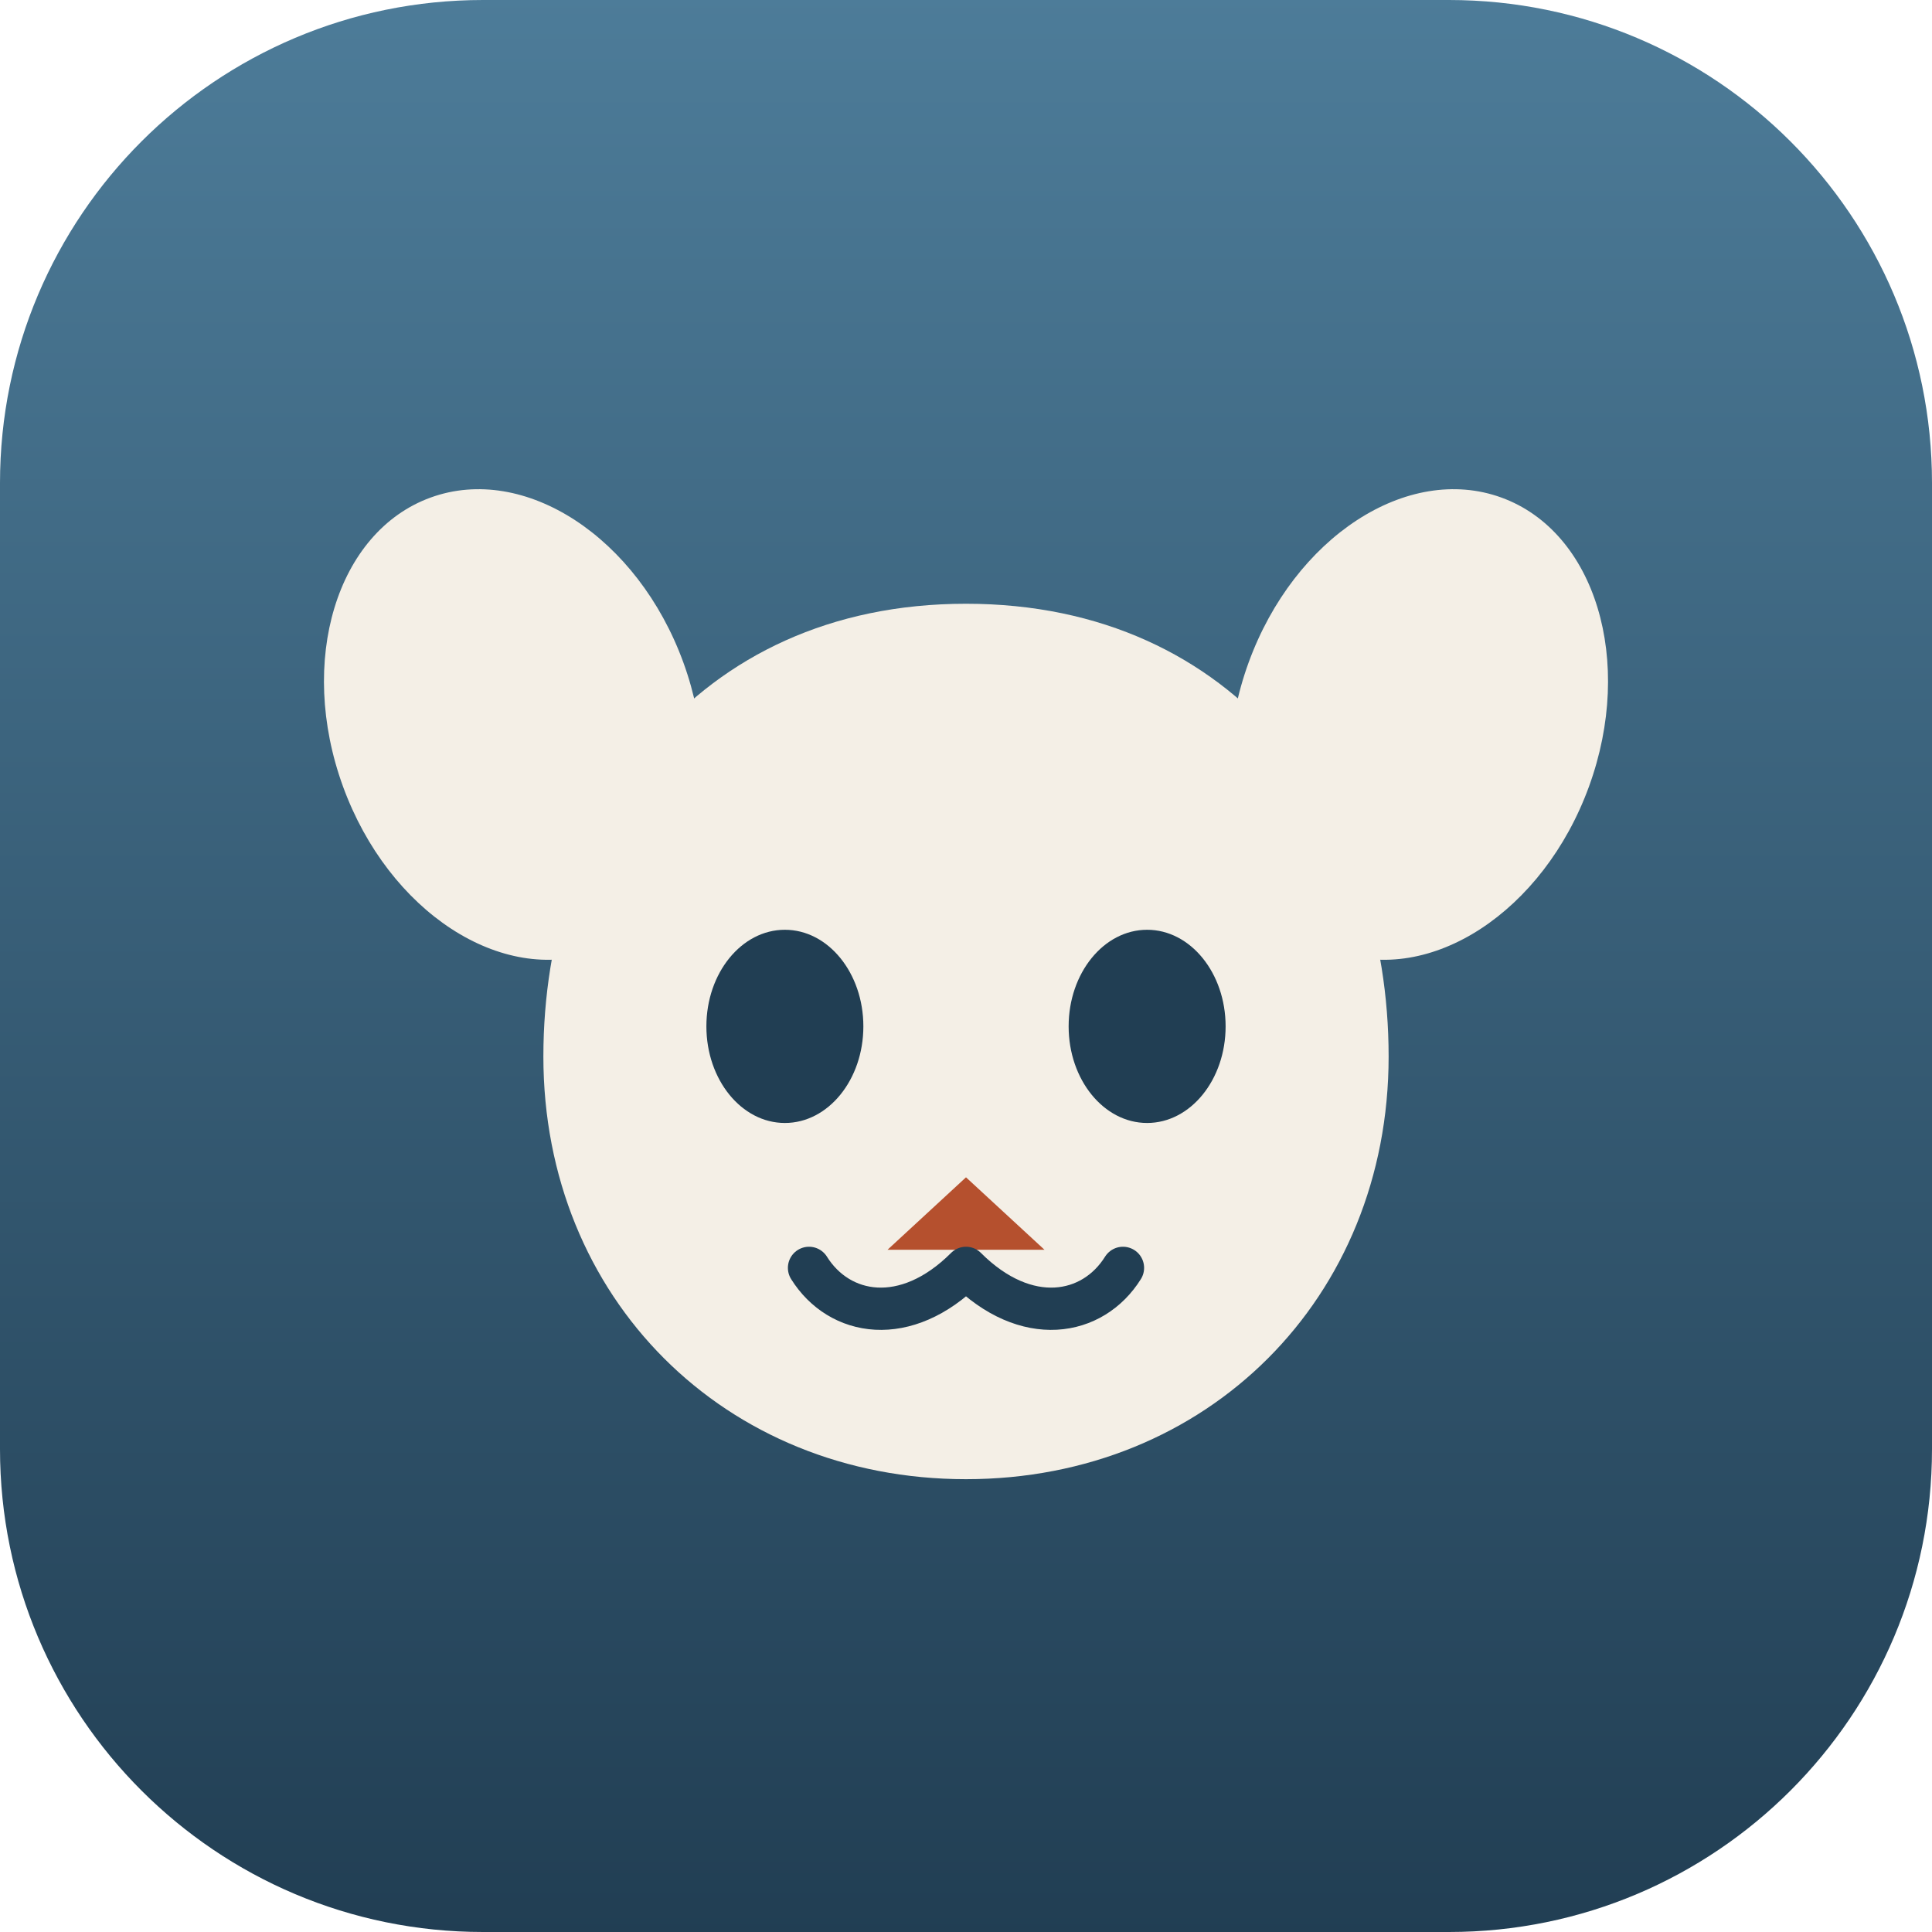
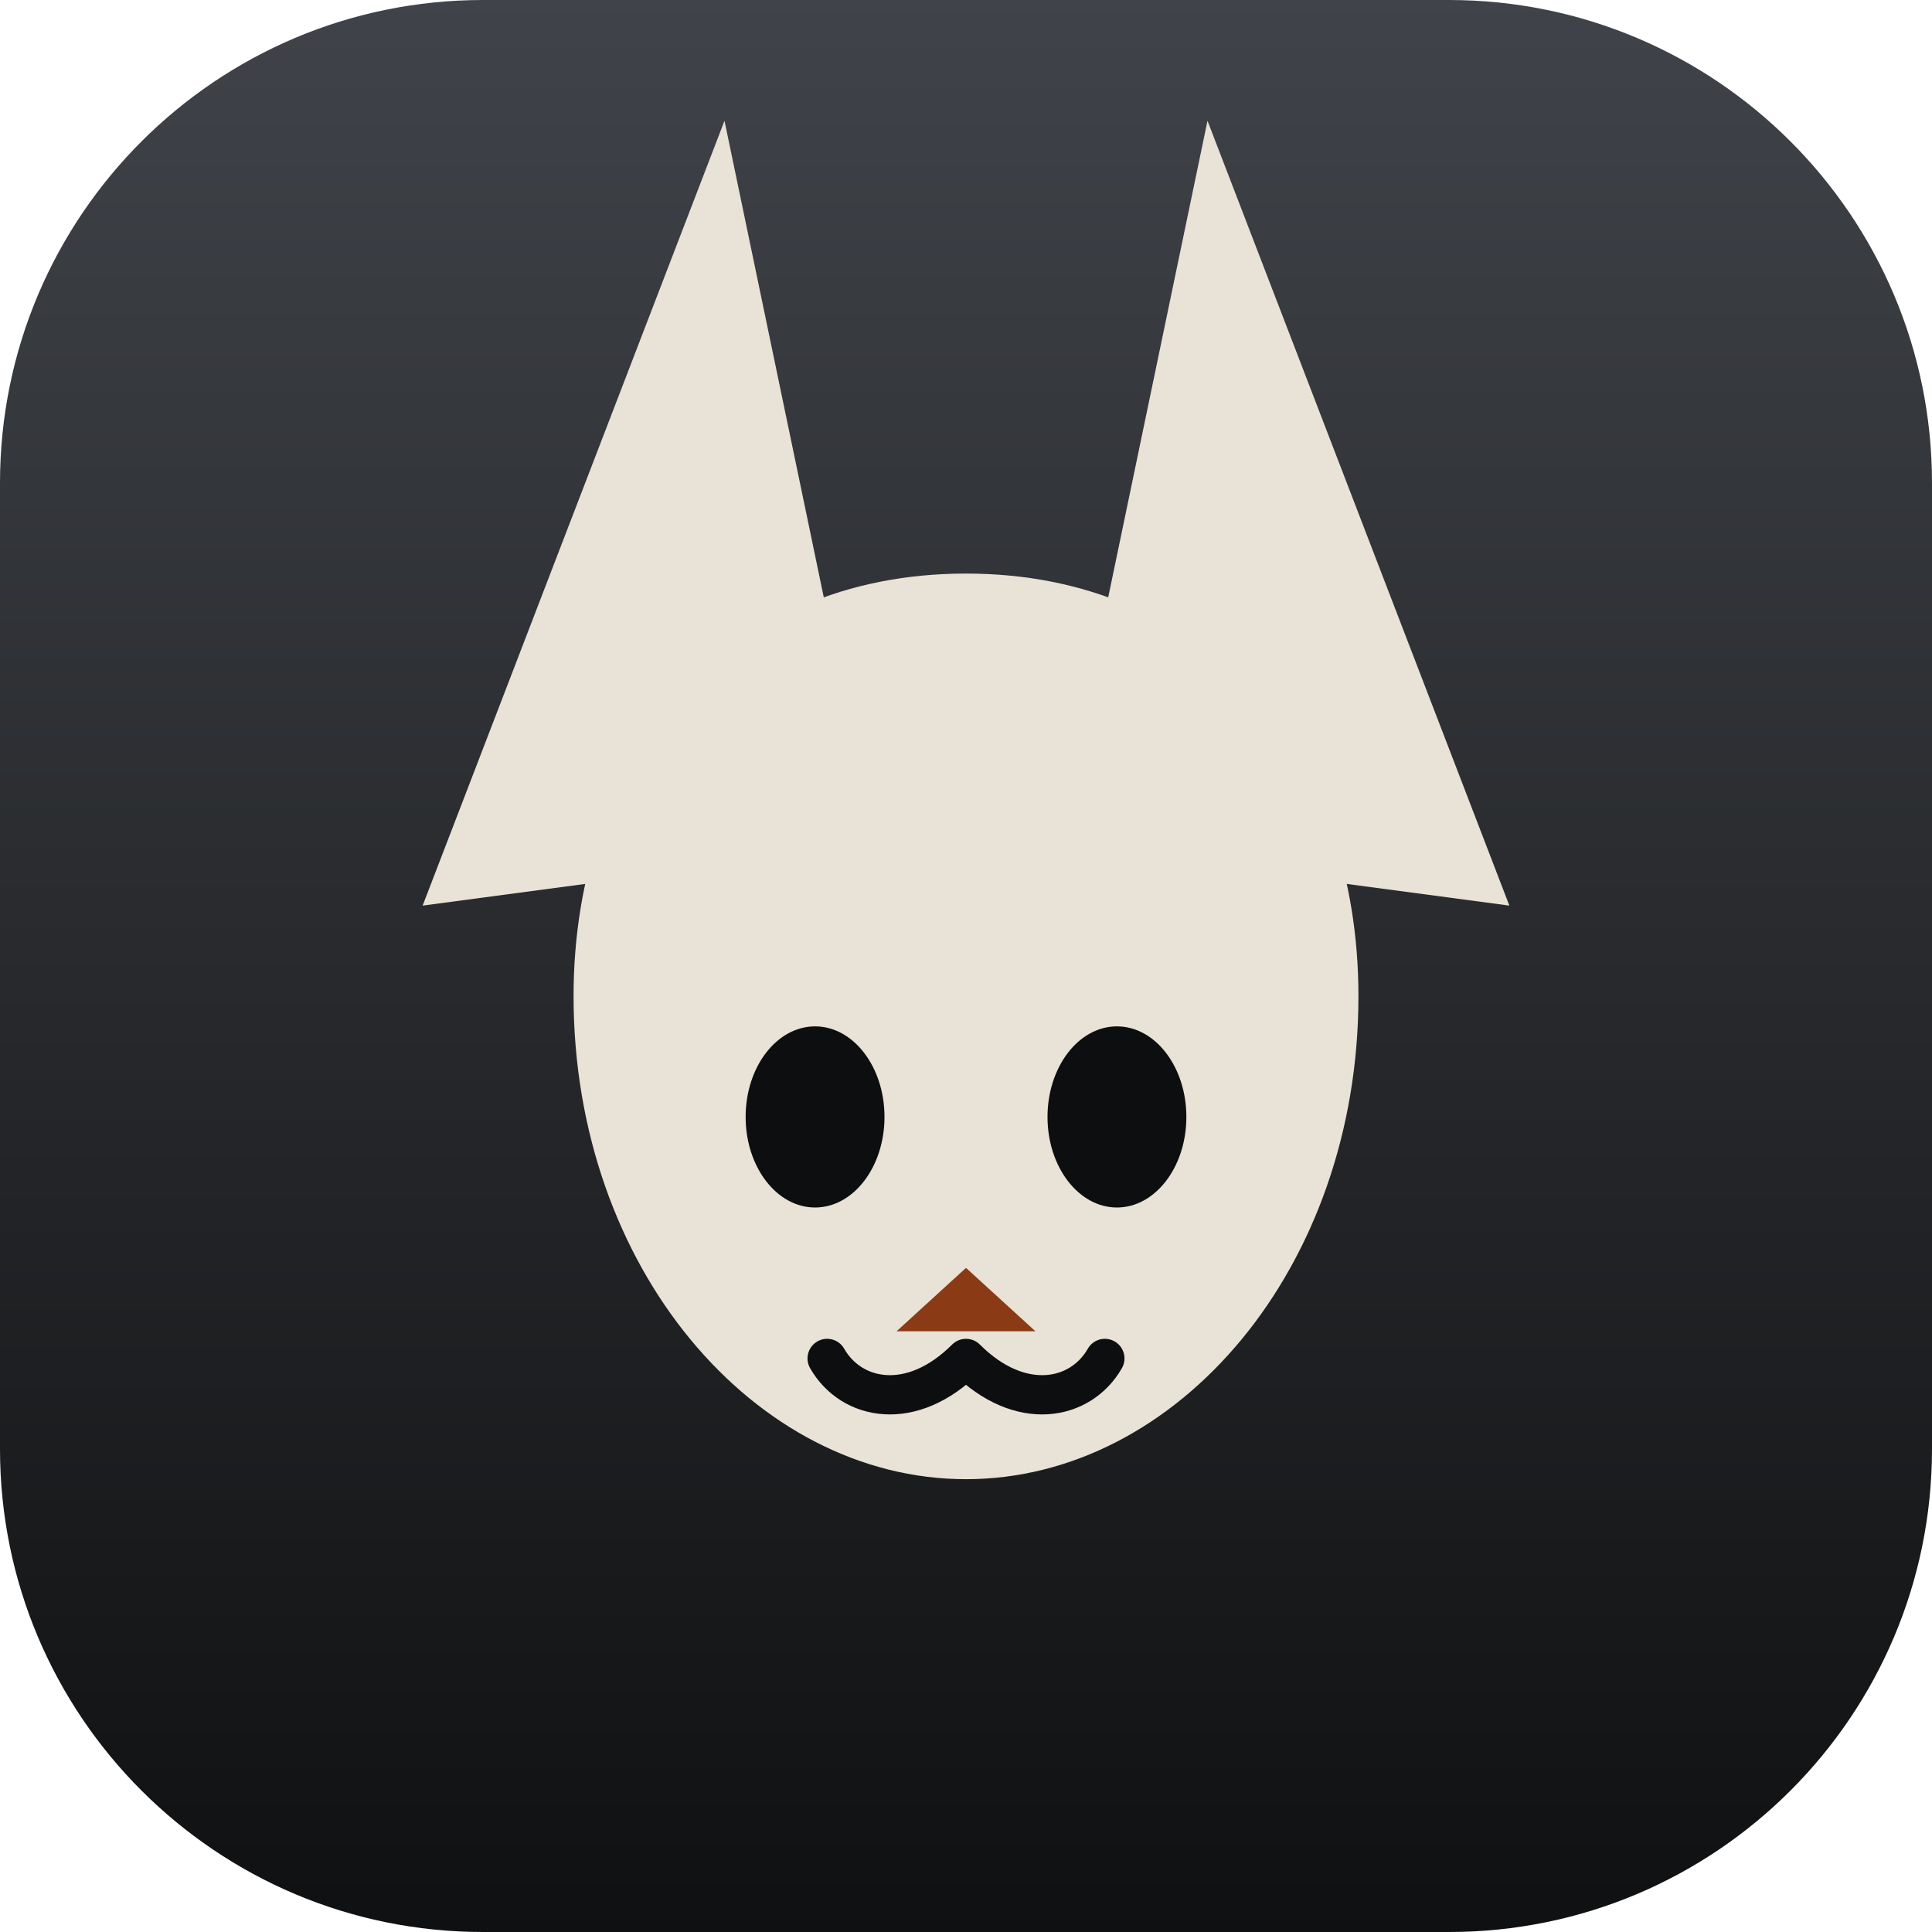
- <svg xmlns="http://www.w3.org/2000/svg" viewBox="0 0 64 64" width="64" height="64" role="img" aria-label="Ironline Bullies">
+ <svg xmlns="http://www.w3.org/2000/svg" viewBox="0 0 64 64" width="64" height="64" role="img" aria-label="Ironline Dobermans">
  <defs>
    <linearGradient id="g" x1="0" y1="0" x2="0" y2="1">
-       <stop offset="0" stop-color="#4d7c99" />
-       <stop offset="1" stop-color="#213e53" />
+       <stop offset="0" stop-color="#404349" />
+       <stop offset="1" stop-color="#0f1011" />
    </linearGradient>
  </defs>
  <rect width="64" height="64" rx="16" fill="url(#g)" />
-   <g fill="#f4efe6">
-     <ellipse cx="17" cy="24" rx="6" ry="8" transform="rotate(-20 17 24)" />
-     <ellipse cx="47" cy="24" rx="6" ry="8" transform="rotate(20 47 24)" />
-     <path d="M32 20c-9 0-14 7-14 15 0 8 6 14 14 14s14-6 14-14c0-8-5-15-14-15z" />
+   <g fill="#e9e2d6">
+     <polygon points="14,30 24,4 29,28" />
+     <polygon points="50,30 40,4 35,28" />
+     <path d="M32 19c-8 0-13 6-13 14 0 9 6 16 13 16s13-7 13-16c0-8-5-14-13-14z" />
  </g>
-   <g fill="#213e53">
-     <ellipse cx="26" cy="34" rx="2.6" ry="3.2" />
-     <ellipse cx="38" cy="34" rx="2.6" ry="3.2" />
+   <g fill="#0d0e0f">
+     <ellipse cx="27" cy="37" rx="2.3" ry="3" />
+     <ellipse cx="37" cy="37" rx="2.3" ry="3" />
  </g>
-   <path d="M32 39l-2.6 2.4h5.2z" fill="#b5502e" />
-   <path d="M32 42c-2 2-4.2 1.6-5.2 0M32 42c2 2 4.2 1.6 5.2 0" fill="none" stroke="#213e53" stroke-width="1.4" stroke-linecap="round" />
+   <path d="M32 42l-2.3 2.1h4.6z" fill="#8a3a15" />
+   <path d="M32 45c-1.8 1.8-3.8 1.4-4.6 0M32 45c1.8 1.8 3.8 1.4 4.6 0" fill="none" stroke="#0d0e0f" stroke-width="1.3" stroke-linecap="round" />
</svg>
